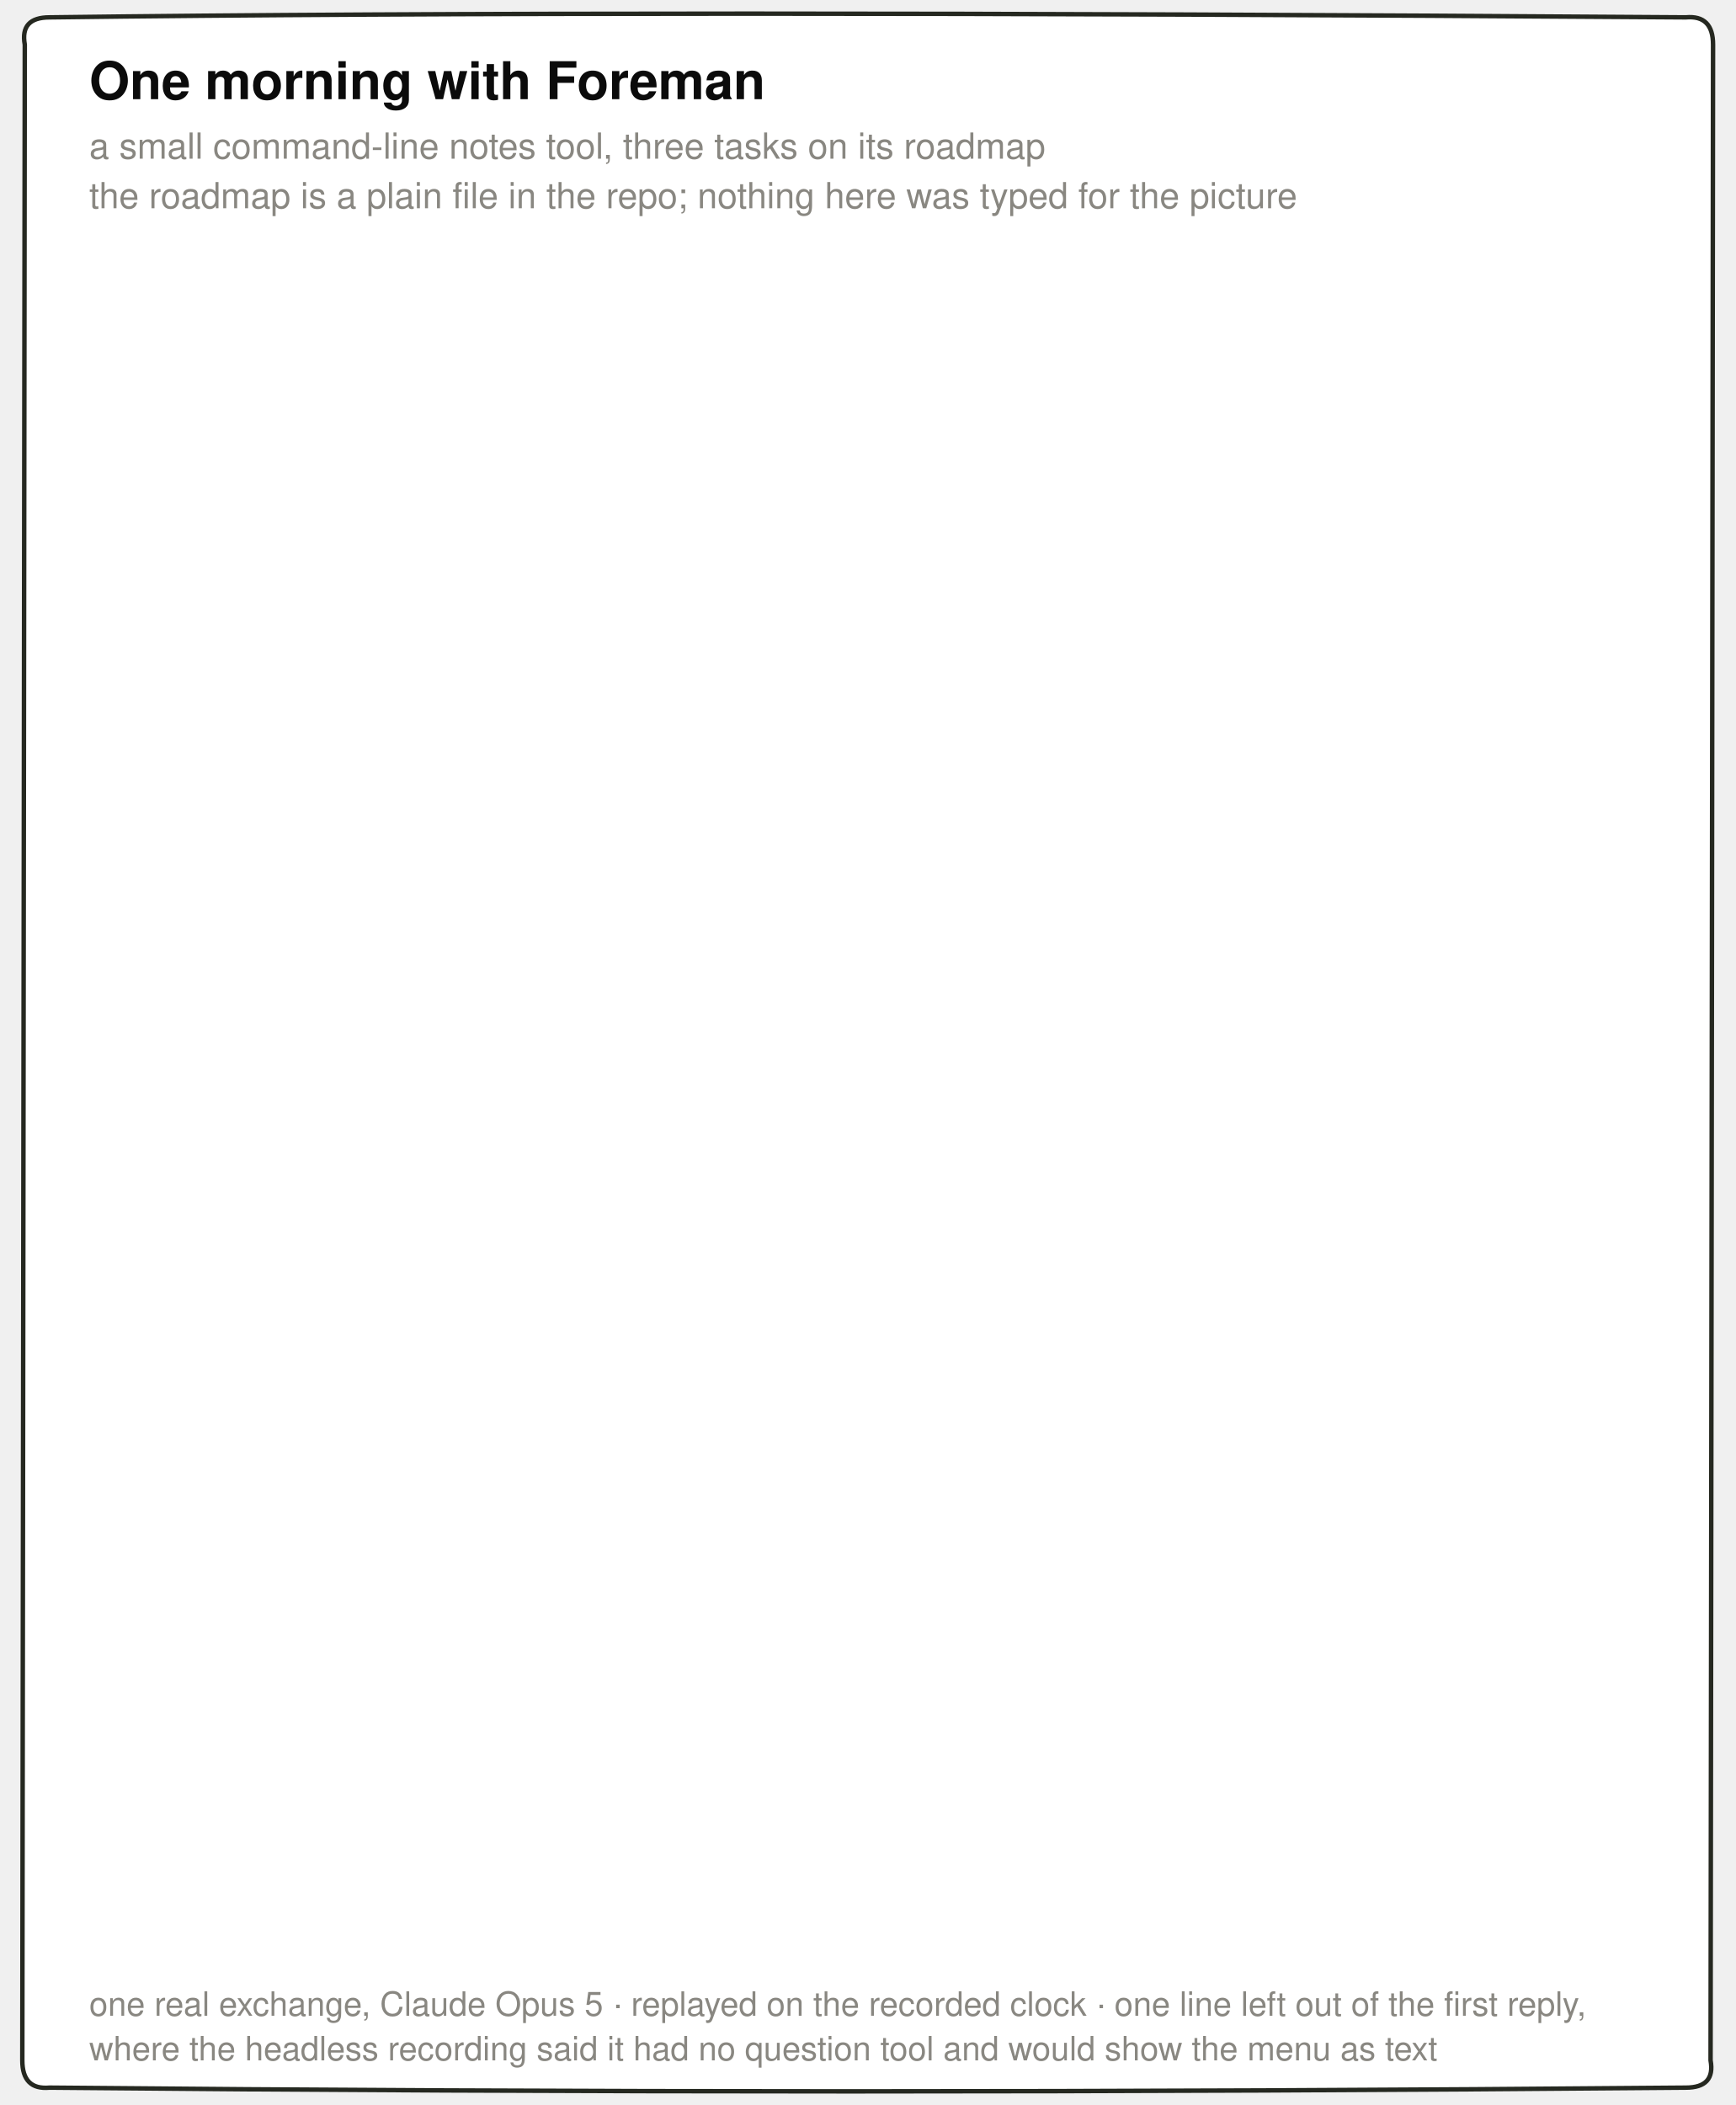
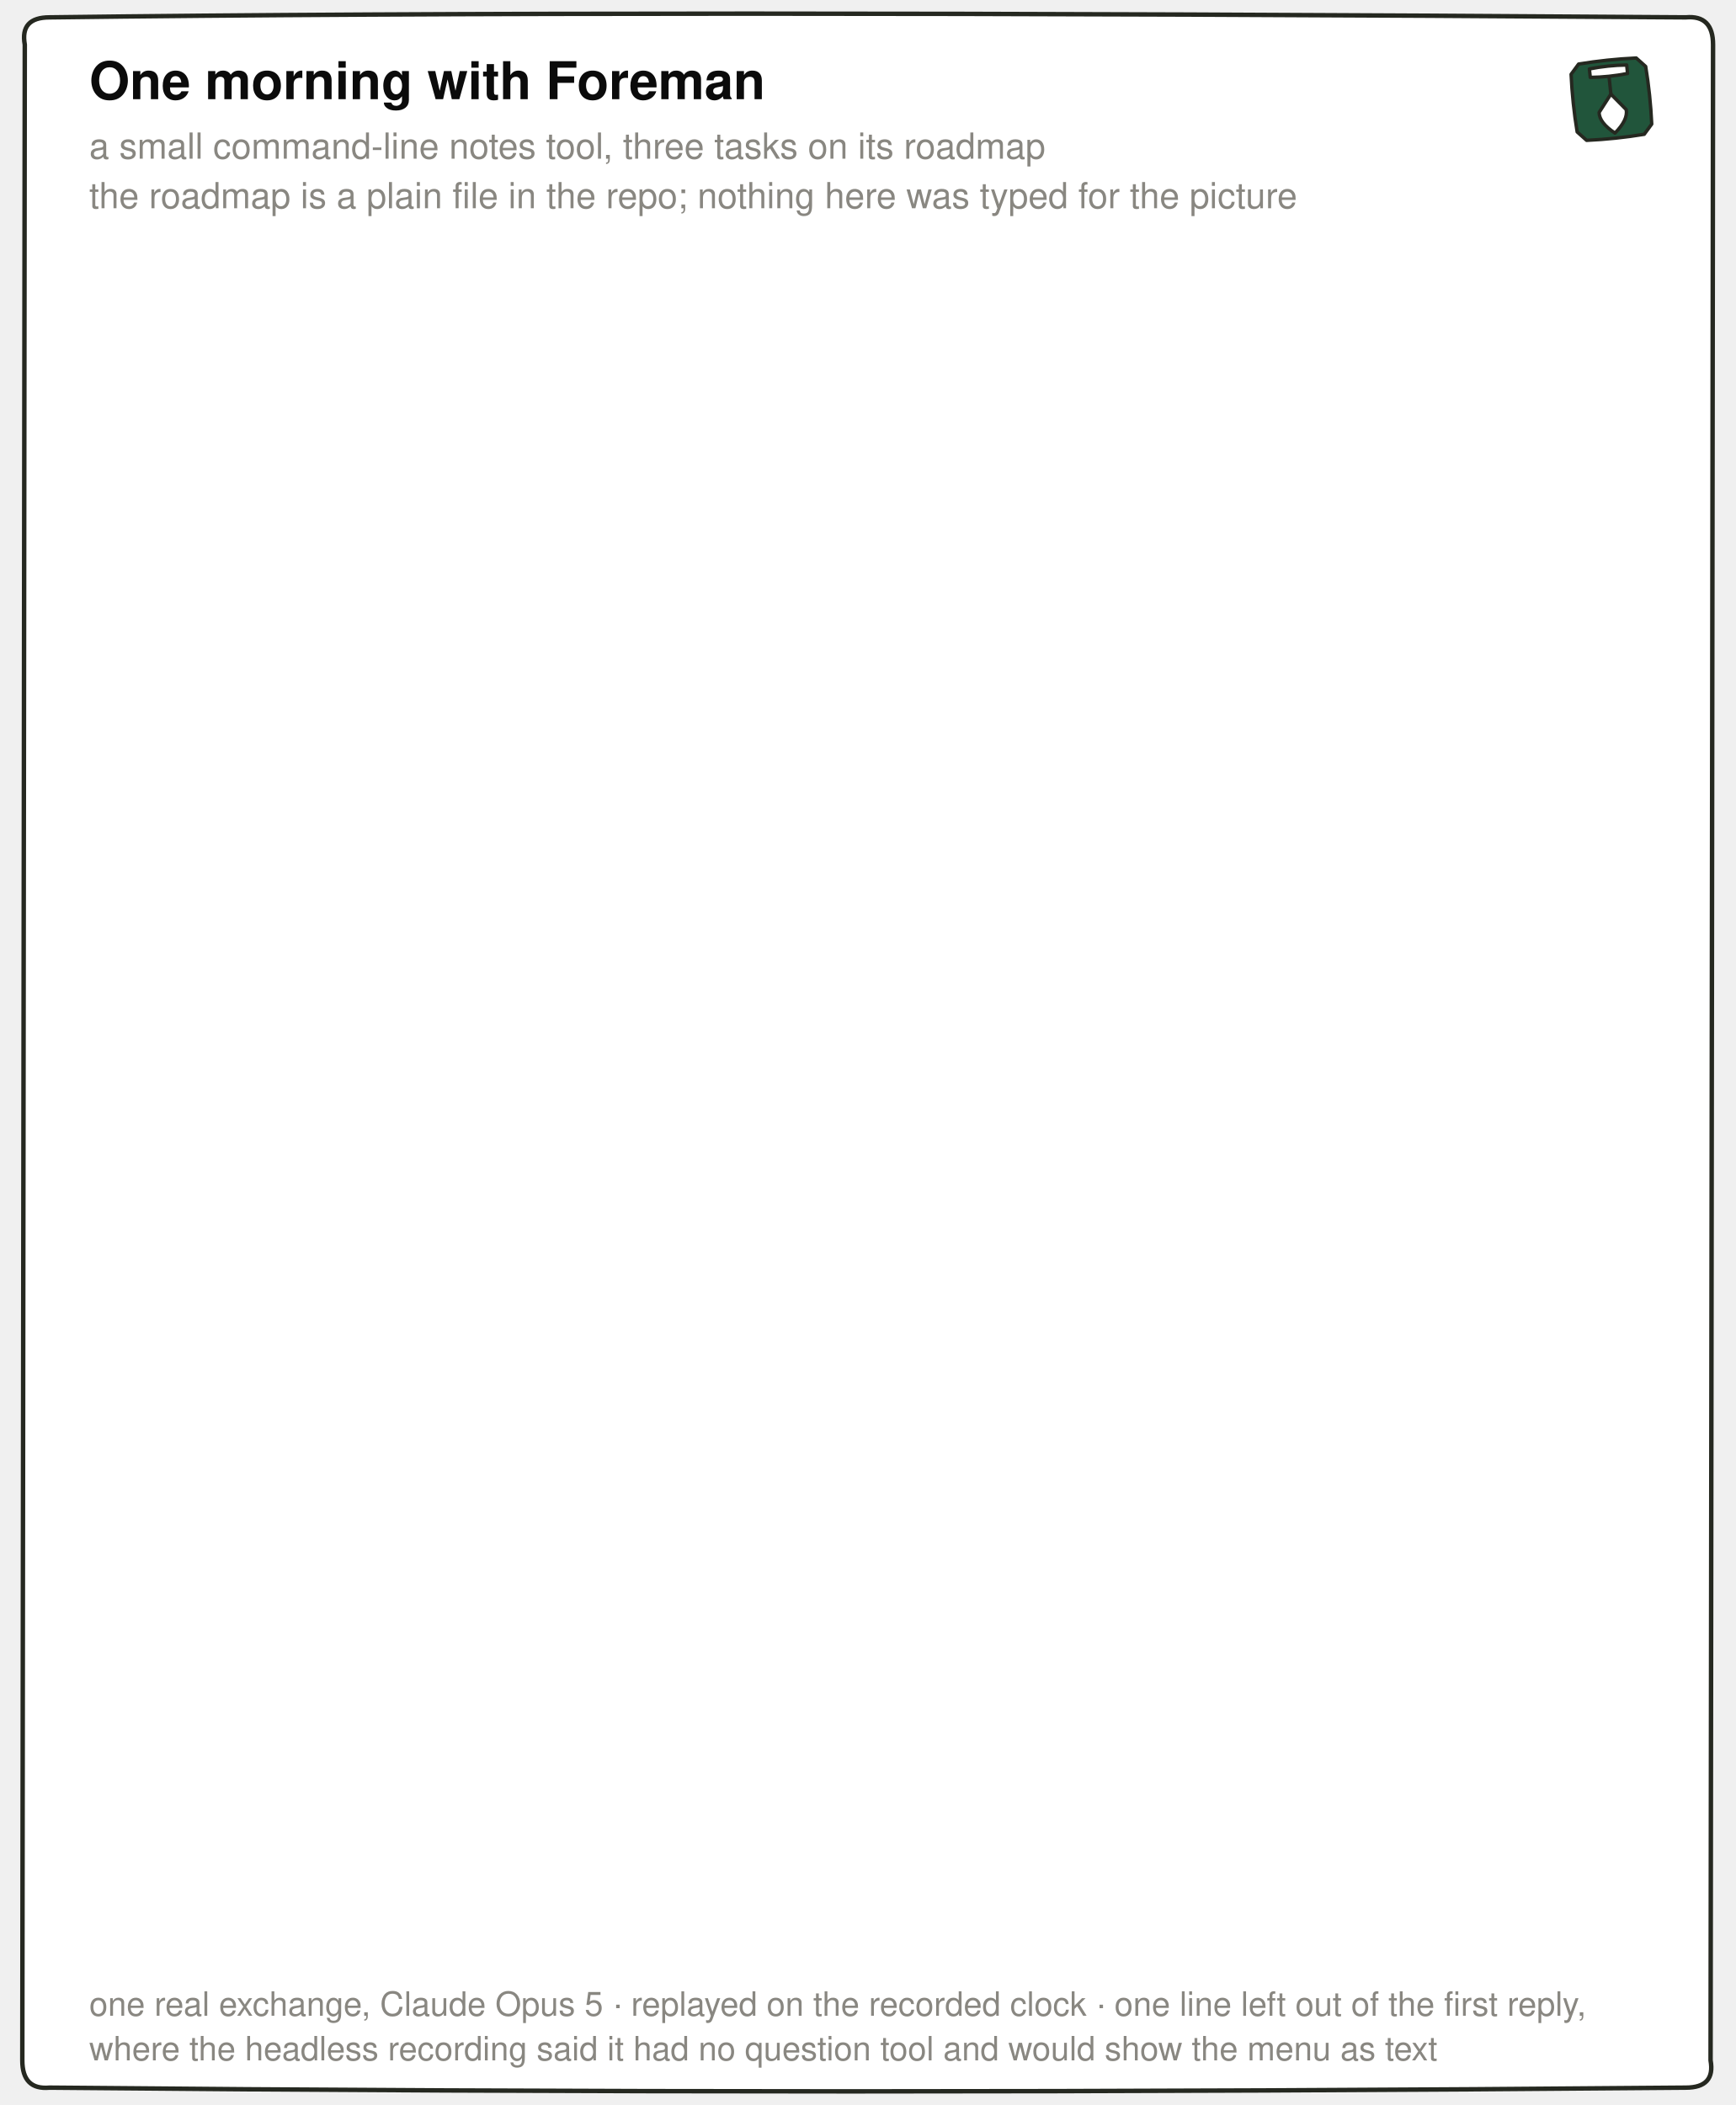
<svg xmlns="http://www.w3.org/2000/svg" viewBox="0 0 700 849" font-family="-apple-system,BlinkMacSystemFont,'Segoe UI',Helvetica,Arial,sans-serif" role="img" aria-label="One real exchange with Foreman on a small command-line notes tool, three tasks on its roadmap. You: what's next? Foreman answers after 20 seconds: Which task next? 1. Save notes to a file so they survive a restart (001) (Recommended) Right now notes only live in memory, so quitting the terminal wipes everything — the tool can't be used across sittings. Ranked first… You: 1. Copy the prompt to my clipboard. Foreman answers after 53 seconds: Copied to your clipboard. What this task changes: right now every note the CLI holds lives only in memory, so closing the terminal throws them all away. The handoff has the next session write the store to a JSON file in … Then you paste the prompt Foreman wrote into a fresh session; it opens by naming the files it checked, with line numbers. Claude Opus 5, replayed on the recorded wall clock. one line left out of the first reply, where the headless recording said it had no question tool and would show the menu as text">
-   <style>.card{fill:#fcfcfb;stroke:rgba(11,11,11,.07)}.ink{fill:#0b0b0b}.ink2{fill:#52514e}.mut{fill:#898781}.bp{fill:#dcd9d0}.ac{fill:#21553b}.pillt{fill:#52514e}.you{fill:#52514e}@media(prefers-color-scheme:dark){.card{fill:#161b22;stroke:#30363d}.ink{fill:#e6edf3}.ink2{fill:#b0b8c0}.mut{fill:#9198a1}.bp{fill:#3d3c37}.ac{fill:#9ec8ac}.pillt{fill:#9198a1}.you{fill:#b0b8c0}}.card,.bg{fill:#fff}.ink-frame{stroke:#252820;stroke-width:1.8;stroke-linecap:round;stroke-linejoin:round}text{font-kerning:normal;text-rendering:optimizeLegibility}@media(prefers-color-scheme:dark){.card,.bg{fill:#191c1b}.ink-frame{stroke:#eee9de}}@media(prefers-reduced-motion:reduce){g:has(&gt;animate[values$=";1"]){opacity:1!important}g:has(&gt;animate[values$=";0"]){opacity:0!important}}</style>
+   <style>.card{fill:#fcfcfb;stroke:rgba(11,11,11,.07)}.ink{fill:#0b0b0b}.ink2{fill:#52514e}.mut{fill:#898781}.bp{fill:#dcd9d0}.ac{fill:#21553b}.pillt{fill:#52514e}.you{fill:#52514e}@media(prefers-color-scheme:dark){.card{fill:#161b22;stroke:#30363d}.ink{fill:#e6edf3}.ink2{fill:#b0b8c0}.mut{fill:#9198a1}.bp{fill:#3d3c37}.ac{fill:#9ec8ac}.pillt{fill:#9198a1}.you{fill:#b0b8c0}}.card,.bg{fill:#fff}.ink-frame{stroke:#252820;stroke-width:1.8;stroke-linecap:round;stroke-linejoin:round}.seal{stroke:#252820}.seal-paper{fill:#fff}text{font-kerning:normal;text-rendering:optimizeLegibility}@media(prefers-color-scheme:dark){.card,.bg{fill:#191c1b}.ink-frame{stroke:#eee9de}.seal{stroke:#eee9de}.seal-paper{fill:#191c1b}}@media(prefers-reduced-motion:reduce){g:has(&gt;animate[values$=";1"]){opacity:1!important}g:has(&gt;animate[values$=";0"]){opacity:0!important}}</style>
  <path class="card ink-frame" d="M20 7 Q254.24 4 680 7 Q691 6 691 18 L690 831 Q692 842 680 842 Q336.32 845 20 842 Q9 843 9 831 L10 18 Q8 7 20 7Z" />
  <text class="ink" x="36" y="40" font-size="21" font-weight="800">One morning with Foreman</text>
  <text class="mut" x="36" y="64" font-size="14.5">a small command-line notes tool, three tasks on its roadmap</text>
  <text class="mut" x="36" y="84" font-size="14.5">the roadmap is a plain file in the repo; nothing here was typed for the picture</text>
  <g opacity="0">
    <animate attributeName="opacity" values="0;0;1;1" keyTimes="0;0.000;0.018;1" dur="14s" repeatCount="indefinite" />
    <path class="bp ink-frame" d="M34.667 116 Q42.4 114 61.333 116 Q67 115 67 121.667 L66 128.333 Q68 134 61.333 134 Q47.2 136 34.667 134 Q29 135 29 128.333 L30 121.667 Q28 116 34.667 116Z" />
    <text class="pillt" x="48" y="129" font-size="12.5" font-weight="700" text-anchor="middle">you</text>
    <text class="you" x="112" y="128" font-size="13.5" font-style="italic">you: what's next?</text>
  </g>
  <g opacity="0">
    <animate attributeName="opacity" values="0;0;1;1" keyTimes="0;0.159;0.176;1" dur="14s" repeatCount="indefinite" />
    <path class="ac ink-frame" d="M34.667 142 Q53.92 140 93.333 142 Q99 141 99 147.667 L98 154.333 Q100 160 93.333 160 Q62.56 162 34.667 160 Q29 161 29 154.333 L30 147.667 Q28 142 34.667 142Z" />
    <text class="card" x="64" y="155" font-size="12.5" font-weight="700" text-anchor="middle">Foreman</text>
    <text class="ink" x="112" y="154" font-size="13.5" font-weight="700">Which task next?</text>
    <text class="ink" x="112" y="181" font-size="13.5">1. Save notes to a file so they survive a restart (001) (Recommended)</text>
    <text class="ink" x="112" y="199" font-size="13.5">Right now notes only live in memory, so quitting the terminal wipes everything — the</text>
    <text class="ink" x="112" y="217" font-size="13.5">tool can't be used across sittings. Ranked first because it unblocks 1 other open task.</text>
    <text class="ink" x="112" y="244" font-size="13.5">2. Add a --due flag to add (002)</text>
    <text class="ink" x="112" y="262" font-size="13.5">People are typing due dates into the note body by hand, so nothing can sort or warn by</text>
    <text class="ink" x="112" y="280" font-size="13.5">date. Ranked second as the oldest ready task with nothing waiting behind it.</text>
    <text class="ink" x="112" y="307" font-size="13.5">Or describe something else you'd rather work on.</text>
    <text class="ink" x="112" y="334" font-size="13.5">Once you pick, I'll ask where to run it (here as one task, here split by check, a</text>
    <text class="ink" x="112" y="352" font-size="13.5">background agent, or copied to your clipboard).</text>
  </g>
  <g opacity="0">
    <animate attributeName="opacity" values="0;0;1;1" keyTimes="0;0.162;0.180;1" dur="14s" repeatCount="indefinite" />
    <path class="bp ink-frame" d="M34.667 372 Q42.4 370 61.333 372 Q67 371 67 377.667 L66 384.333 Q68 390 61.333 390 Q47.2 392 34.667 390 Q29 391 29 384.333 L30 377.667 Q28 372 34.667 372Z" />
    <text class="pillt" x="48" y="385" font-size="12.5" font-weight="700" text-anchor="middle">you</text>
    <text class="you" x="112" y="384" font-size="13.5" font-style="italic">you: 1. Copy the prompt to my clipboard.</text>
  </g>
  <g opacity="0">
    <animate attributeName="opacity" values="0;0;1;1" keyTimes="0;0.571;0.589;1" dur="14s" repeatCount="indefinite" />
    <path class="ac ink-frame" d="M34.667 398 Q53.92 396 93.333 398 Q99 397 99 403.667 L98 410.333 Q100 416 93.333 416 Q62.56 418 34.667 416 Q29 417 29 410.333 L30 403.667 Q28 398 34.667 398Z" />
    <text class="card" x="64" y="411" font-size="12.5" font-weight="700" text-anchor="middle">Foreman</text>
    <text class="ink" x="112" y="410" font-size="13.5">Copied to your clipboard.</text>
    <text class="mut" x="112" y="437" font-size="13.5">…and on. 183 words in all.</text>
  </g>
  <g opacity="0">
    <animate attributeName="opacity" values="0;0;1;1" keyTimes="0;0.575;0.592;1" dur="14s" repeatCount="indefinite" />
    <path class="bp ink-frame" d="M34.667 457 Q42.4 455 61.333 457 Q67 456 67 462.667 L66 469.333 Q68 475 61.333 475 Q47.2 477 34.667 475 Q29 476 29 469.333 L30 462.667 Q28 457 34.667 457Z" />
    <text class="pillt" x="48" y="470" font-size="12.5" font-weight="700" text-anchor="middle">you</text>
    <text class="you" x="112" y="469" font-size="13.5" font-style="italic">you, in a fresh session:</text>
    <text class="you" x="112" y="496" font-size="13" font-family="ui-monospace,SFMono-Regular,Menlo,Consolas,monospace">&lt;task_context&gt;</text>
    <text class="you" x="112" y="514" font-size="13" font-family="ui-monospace,SFMono-Regular,Menlo,Consolas,monospace">You are a Node.js CLI developer working on a small notes tool.</text>
    <text class="you" x="112" y="532" font-size="13" font-family="ui-monospace,SFMono-Regular,Menlo,Consolas,monospace">Your goal is Notes added in one run of the CLI are still listed by a later,</text>
    <text class="you" x="112" y="550" font-size="13" font-family="ui-monospace,SFMono-Regular,Menlo,Consolas,monospace">  separate run — the store persists to a JSON file on disk and reloads it on</text>
    <text class="you" x="112" y="568" font-size="13" font-family="ui-monospace,SFMono-Regular,Menlo,Consolas,monospace">  startup, with no change to the CLI's commands or output.</text>
    <text class="you" x="112" y="586" font-size="13" font-family="ui-monospace,SFMono-Regular,Menlo,Consolas,monospace">Why this task exists: Everything lives in memory. Close the terminal and every</text>
    <text class="you" x="112" y="604" font-size="13" font-family="ui-monospace,SFMono-Regular,Menlo,Consolas,monospace">  note is gone, which makes the tool useless for anything past one sitting.</text>
    <text class="you" x="112" y="622" font-size="13" font-family="ui-monospace,SFMono-Regular,Menlo,Consolas,monospace">&lt;/task_context&gt;</text>
    <text class="you" x="112" y="649" font-size="13" font-family="ui-monospace,SFMono-Regular,Menlo,Consolas,monospace">&lt;relevant_files&gt;</text>
    <text class="you" x="112" y="667" font-size="13" font-family="ui-monospace,SFMono-Regular,Menlo,Consolas,monospace">src/store.js — nextId (5), notes (6), add (8), list (14), markDone (18), reset</text>
    <text class="you" x="112" y="685" font-size="13" font-family="ui-monospace,SFMono-Regular,Menlo,Consolas,monospace">  (25)</text>
    <text class="you" x="112" y="703" font-size="13" font-family="ui-monospace,SFMono-Regular,Menlo,Consolas,monospace">test/store.test.js — assert (4), store (5)</text>
    <text class="you" x="112" y="721" font-size="13" font-family="ui-monospace,SFMono-Regular,Menlo,Consolas,monospace">Pattern: src/cli.js — imports src/store, as this task's files do; read it as the</text>
    <text class="you" x="112" y="739" font-size="13" font-family="ui-monospace,SFMono-Regular,Menlo,Consolas,monospace">  existing analogue before writing new code</text>
    <text class="you" x="112" y="757" font-size="13" font-family="ui-monospace,SFMono-Regular,Menlo,Consolas,monospace">&lt;/relevant_files&gt;</text>
    <text class="you" x="112" y="775" font-size="13" font-family="ui-monospace,SFMono-Regular,Menlo,Consolas,monospace">…</text>
  </g>
  <text class="mut" x="36" y="813" font-size="13.5">one real exchange, Claude Opus 5 · replayed on the recorded clock · one line left out of the first reply,</text>
  <text class="mut" x="36" y="831" font-size="13.5">where the headless recording said it had no question tool and would show the menu as text</text>
+   <g transform="translate(650 40) rotate(-6) translate(-22 -22) scale(0.34375)" aria-hidden="true">
+     <g class="seal" stroke-width="4" stroke-linecap="round" stroke-linejoin="round">
+       <path d="M20 30L30 19Q64 17 98 19L108 30Q110 64 108 98L98 109Q64 111 30 109L20 98Q18 64 20 30Z" fill="#21553b" />
+       <path d="M64 36V58" fill="none" />
+       <path d="M42 26Q64 24 86 26L86 36Q64 38 42 36Z" class="seal-paper" />
+       <path d="M64 58L80 78Q81 90 64 104Q47 90 48 78Z" class="seal-paper" />
+     </g>
+   </g>
</svg>
